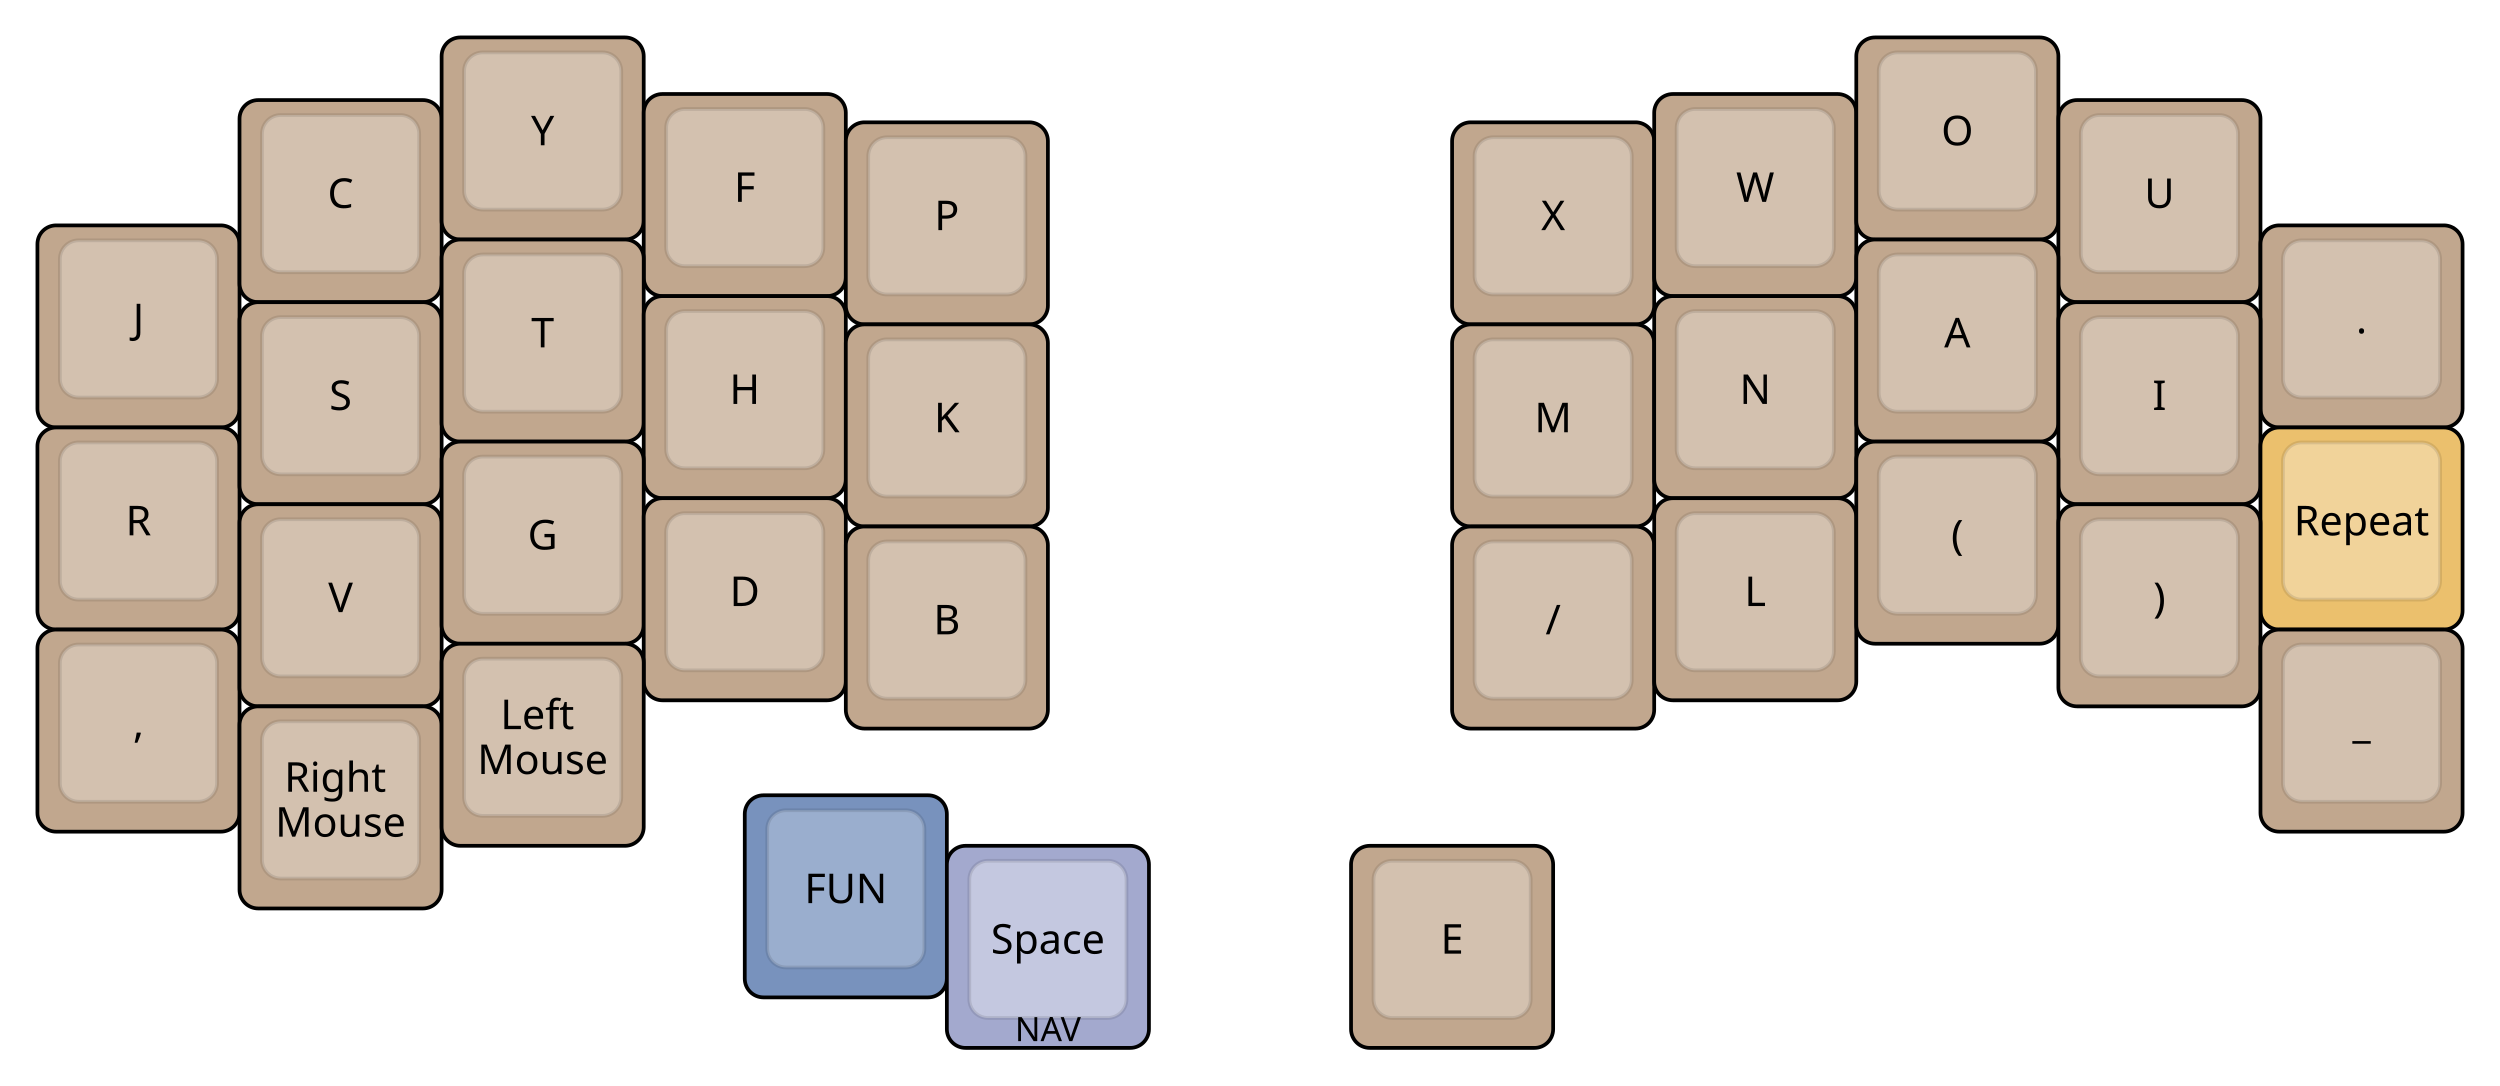
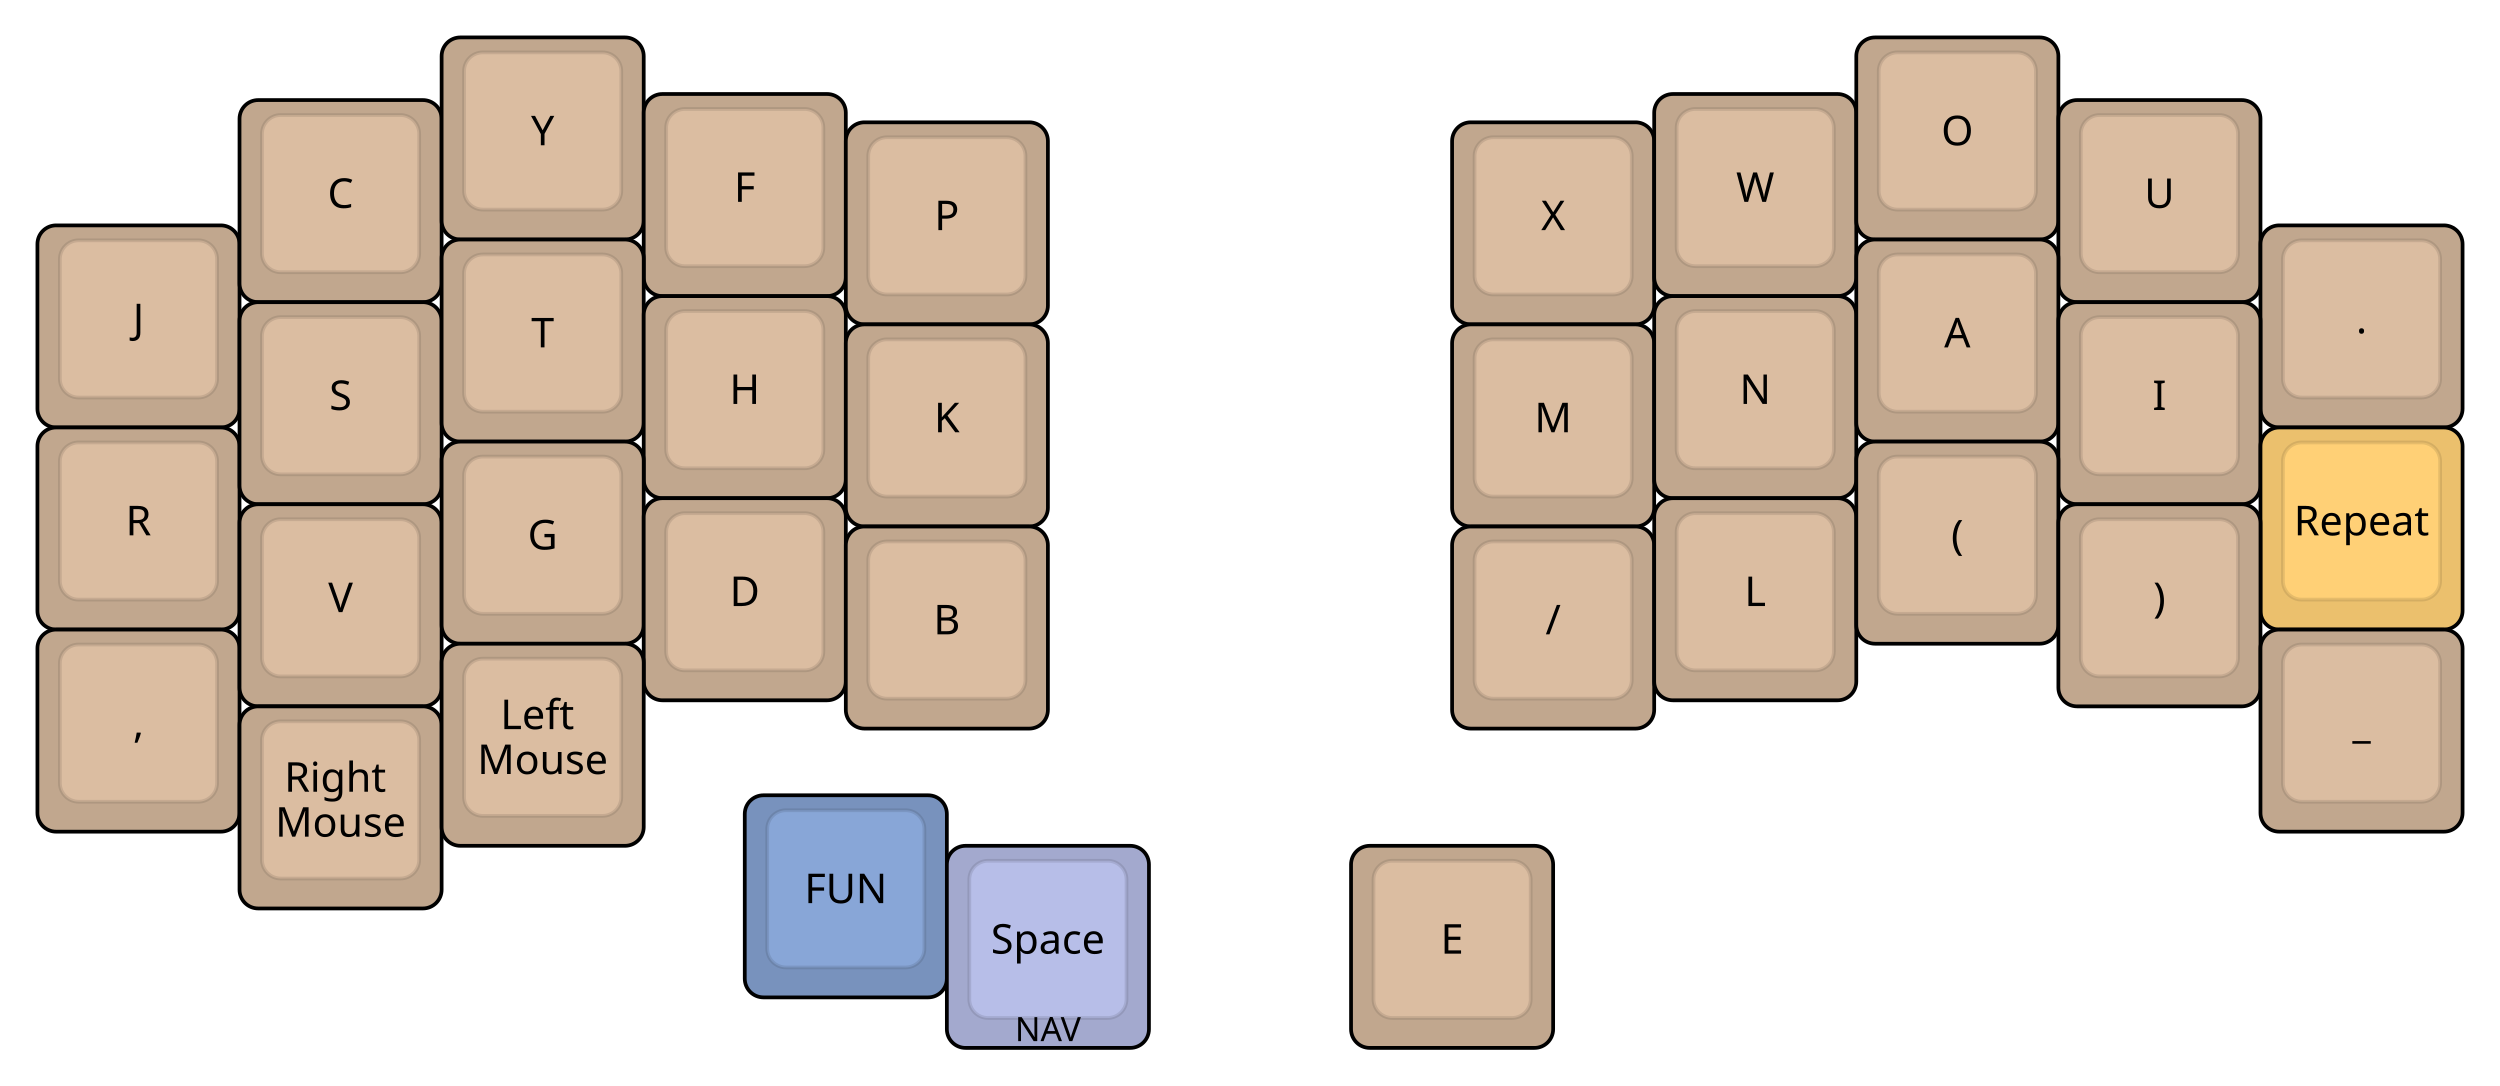
<svg xmlns="http://www.w3.org/2000/svg" width="668px" height="290x" viewBox="0 0 668 290">
  <style type="text/css">
    .keycap .border { stroke: black; stroke-width: 1; }
    .keycap .inner.border { stroke: rgba(0,0,0,.1); }
    .keycap { font-family: sans-serif; font-size: 11px}
    .keycap .sub { font-size: 9px}
  </style>
  <g class="keycap default">
    <rect x="10" y="60.22" width="54" height="54" rx="5" fill="#c1a78e" class="outer border" />
-     <rect x="16" y="64.22" width="42" height="42" rx="5" fill="#d3c1af" class="inner border" />
+     <rect x="16" y="64.22" width="42" height="42" rx="5" fill="#dbbda1" class="inner border" />
    <text x="37" y="85.22" text-anchor="middle" dominant-baseline="middle" class="main">
      <tspan x="37" dy="0">J</tspan>
    </text>
  </g>
  <g class="keycap default">
    <rect x="64" y="26.74" width="54" height="54" rx="5" fill="#c1a78e" class="outer border" />
-     <rect x="70" y="30.74" width="42" height="42" rx="5" fill="#d3c1af" class="inner border" />
+     <rect x="70" y="30.74" width="42" height="42" rx="5" fill="#dbbda1" class="inner border" />
    <text x="91" y="51.74" text-anchor="middle" dominant-baseline="middle" class="main">
      <tspan x="91" dy="0">C</tspan>
    </text>
  </g>
  <g class="keycap default">
    <rect x="118" y="10" width="54" height="54" rx="5" fill="#c1a78e" class="outer border" />
-     <rect x="124" y="14" width="42" height="42" rx="5" fill="#d3c1af" class="inner border" />
+     <rect x="124" y="14" width="42" height="42" rx="5" fill="#dbbda1" class="inner border" />
    <text x="145" y="35" text-anchor="middle" dominant-baseline="middle" class="main">
      <tspan x="145" dy="0">Y</tspan>
    </text>
  </g>
  <g class="keycap default">
    <rect x="172" y="25.12" width="54" height="54" rx="5" fill="#c1a78e" class="outer border" />
-     <rect x="178" y="29.12" width="42" height="42" rx="5" fill="#d3c1af" class="inner border" />
+     <rect x="178" y="29.12" width="42" height="42" rx="5" fill="#dbbda1" class="inner border" />
    <text x="199" y="50.12" text-anchor="middle" dominant-baseline="middle" class="main">
      <tspan x="199" dy="0">F</tspan>
    </text>
  </g>
  <g class="keycap default">
    <rect x="226" y="32.68" width="54" height="54" rx="5" fill="#c1a78e" class="outer border" />
-     <rect x="232" y="36.68" width="42" height="42" rx="5" fill="#d3c1af" class="inner border" />
+     <rect x="232" y="36.68" width="42" height="42" rx="5" fill="#dbbda1" class="inner border" />
    <text x="253" y="57.68" text-anchor="middle" dominant-baseline="middle" class="main">
      <tspan x="253" dy="0">P</tspan>
    </text>
  </g>
  <g class="keycap default">
    <rect x="388" y="32.68" width="54" height="54" rx="5" fill="#c1a78e" class="outer border" />
-     <rect x="394" y="36.68" width="42" height="42" rx="5" fill="#d3c1af" class="inner border" />
+     <rect x="394" y="36.68" width="42" height="42" rx="5" fill="#dbbda1" class="inner border" />
    <text x="415" y="57.68" text-anchor="middle" dominant-baseline="middle" class="main">
      <tspan x="415" dy="0">X</tspan>
    </text>
  </g>
  <g class="keycap default">
    <rect x="442" y="25.12" width="54" height="54" rx="5" fill="#c1a78e" class="outer border" />
-     <rect x="448" y="29.12" width="42" height="42" rx="5" fill="#d3c1af" class="inner border" />
+     <rect x="448" y="29.12" width="42" height="42" rx="5" fill="#dbbda1" class="inner border" />
    <text x="469" y="50.12" text-anchor="middle" dominant-baseline="middle" class="main">
      <tspan x="469" dy="0">W</tspan>
    </text>
  </g>
  <g class="keycap default">
    <rect x="496" y="10" width="54" height="54" rx="5" fill="#c1a78e" class="outer border" />
-     <rect x="502" y="14" width="42" height="42" rx="5" fill="#d3c1af" class="inner border" />
+     <rect x="502" y="14" width="42" height="42" rx="5" fill="#dbbda1" class="inner border" />
    <text x="523" y="35" text-anchor="middle" dominant-baseline="middle" class="main">
      <tspan x="523" dy="0">O</tspan>
    </text>
  </g>
  <g class="keycap default">
    <rect x="550" y="26.74" width="54" height="54" rx="5" fill="#c1a78e" class="outer border" />
-     <rect x="556" y="30.74" width="42" height="42" rx="5" fill="#d3c1af" class="inner border" />
+     <rect x="556" y="30.74" width="42" height="42" rx="5" fill="#dbbda1" class="inner border" />
    <text x="577" y="51.74" text-anchor="middle" dominant-baseline="middle" class="main">
      <tspan x="577" dy="0">U</tspan>
    </text>
  </g>
  <g class="keycap default">
    <rect x="604" y="60.22" width="54" height="54" rx="5" fill="#c1a78e" class="outer border" />
-     <rect x="610" y="64.22" width="42" height="42" rx="5" fill="#d3c1af" class="inner border" />
+     <rect x="610" y="64.22" width="42" height="42" rx="5" fill="#dbbda1" class="inner border" />
    <text x="631" y="85.22" text-anchor="middle" dominant-baseline="middle" class="main">
      <tspan x="631" dy="0">.</tspan>
    </text>
  </g>
  <g class="keycap default">
    <rect x="10" y="114.22" width="54" height="54" rx="5" fill="#c1a78e" class="outer border" />
-     <rect x="16" y="118.22" width="42" height="42" rx="5" fill="#d3c1af" class="inner border" />
+     <rect x="16" y="118.22" width="42" height="42" rx="5" fill="#dbbda1" class="inner border" />
    <text x="37" y="139.22" text-anchor="middle" dominant-baseline="middle" class="main">
      <tspan x="37" dy="0">R</tspan>
    </text>
  </g>
  <g class="keycap default">
    <rect x="64" y="80.74" width="54" height="54" rx="5" fill="#c1a78e" class="outer border" />
-     <rect x="70" y="84.74" width="42" height="42" rx="5" fill="#d3c1af" class="inner border" />
+     <rect x="70" y="84.74" width="42" height="42" rx="5" fill="#dbbda1" class="inner border" />
    <text x="91" y="105.74" text-anchor="middle" dominant-baseline="middle" class="main">
      <tspan x="91" dy="0">S</tspan>
    </text>
  </g>
  <g class="keycap default">
    <rect x="118" y="64" width="54" height="54" rx="5" fill="#c1a78e" class="outer border" />
-     <rect x="124" y="68" width="42" height="42" rx="5" fill="#d3c1af" class="inner border" />
+     <rect x="124" y="68" width="42" height="42" rx="5" fill="#dbbda1" class="inner border" />
    <text x="145" y="89" text-anchor="middle" dominant-baseline="middle" class="main">
      <tspan x="145" dy="0">T</tspan>
    </text>
  </g>
  <g class="keycap default">
    <rect x="172" y="79.12" width="54" height="54" rx="5" fill="#c1a78e" class="outer border" />
-     <rect x="178" y="83.12" width="42" height="42" rx="5" fill="#d3c1af" class="inner border" />
+     <rect x="178" y="83.12" width="42" height="42" rx="5" fill="#dbbda1" class="inner border" />
    <text x="199" y="104.12" text-anchor="middle" dominant-baseline="middle" class="main">
      <tspan x="199" dy="0">H</tspan>
    </text>
  </g>
  <g class="keycap default">
    <rect x="226" y="86.68" width="54" height="54" rx="5" fill="#c1a78e" class="outer border" />
-     <rect x="232" y="90.68" width="42" height="42" rx="5" fill="#d3c1af" class="inner border" />
+     <rect x="232" y="90.68" width="42" height="42" rx="5" fill="#dbbda1" class="inner border" />
    <text x="253" y="111.68" text-anchor="middle" dominant-baseline="middle" class="main">
      <tspan x="253" dy="0">K</tspan>
    </text>
  </g>
  <g class="keycap default">
    <rect x="388" y="86.68" width="54" height="54" rx="5" fill="#c1a78e" class="outer border" />
-     <rect x="394" y="90.68" width="42" height="42" rx="5" fill="#d3c1af" class="inner border" />
+     <rect x="394" y="90.68" width="42" height="42" rx="5" fill="#dbbda1" class="inner border" />
    <text x="415" y="111.68" text-anchor="middle" dominant-baseline="middle" class="main">
      <tspan x="415" dy="0">M</tspan>
    </text>
  </g>
  <g class="keycap default">
    <rect x="442" y="79.12" width="54" height="54" rx="5" fill="#c1a78e" class="outer border" />
-     <rect x="448" y="83.12" width="42" height="42" rx="5" fill="#d3c1af" class="inner border" />
+     <rect x="448" y="83.12" width="42" height="42" rx="5" fill="#dbbda1" class="inner border" />
    <text x="469" y="104.12" text-anchor="middle" dominant-baseline="middle" class="main">
      <tspan x="469" dy="0">N</tspan>
    </text>
  </g>
  <g class="keycap default">
    <rect x="496" y="64" width="54" height="54" rx="5" fill="#c1a78e" class="outer border" />
-     <rect x="502" y="68" width="42" height="42" rx="5" fill="#d3c1af" class="inner border" />
+     <rect x="502" y="68" width="42" height="42" rx="5" fill="#dbbda1" class="inner border" />
    <text x="523" y="89" text-anchor="middle" dominant-baseline="middle" class="main">
      <tspan x="523" dy="0">A</tspan>
    </text>
  </g>
  <g class="keycap default">
    <rect x="550" y="80.74" width="54" height="54" rx="5" fill="#c1a78e" class="outer border" />
-     <rect x="556" y="84.74" width="42" height="42" rx="5" fill="#d3c1af" class="inner border" />
+     <rect x="556" y="84.74" width="42" height="42" rx="5" fill="#dbbda1" class="inner border" />
    <text x="577" y="105.74" text-anchor="middle" dominant-baseline="middle" class="main">
      <tspan x="577" dy="0">I</tspan>
    </text>
  </g>
  <g class="keycap special">
    <rect x="604" y="114.22" width="54" height="54" rx="5" fill="#ebc06d" class="outer border" />
-     <rect x="610" y="118.22" width="42" height="42" rx="5" fill="#f1d39a" class="inner border" />
+     <rect x="610" y="118.22" width="42" height="42" rx="5" fill="#ffd076" class="inner border" />
    <text x="631" y="139.22" text-anchor="middle" dominant-baseline="middle" class="main">
      <tspan x="631" dy="0">Repeat</tspan>
    </text>
  </g>
  <g class="keycap default">
    <rect x="10" y="168.22" width="54" height="54" rx="5" fill="#c1a78e" class="outer border" />
-     <rect x="16" y="172.22" width="42" height="42" rx="5" fill="#d3c1af" class="inner border" />
+     <rect x="16" y="172.22" width="42" height="42" rx="5" fill="#dbbda1" class="inner border" />
    <text x="37" y="193.22" text-anchor="middle" dominant-baseline="middle" class="main">
      <tspan x="37" dy="0">,</tspan>
    </text>
  </g>
  <g class="keycap default">
    <rect x="64" y="134.74" width="54" height="54" rx="5" fill="#c1a78e" class="outer border" />
-     <rect x="70" y="138.74" width="42" height="42" rx="5" fill="#d3c1af" class="inner border" />
+     <rect x="70" y="138.74" width="42" height="42" rx="5" fill="#dbbda1" class="inner border" />
    <text x="91" y="159.74" text-anchor="middle" dominant-baseline="middle" class="main">
      <tspan x="91" dy="0">V</tspan>
    </text>
  </g>
  <g class="keycap default">
    <rect x="118" y="118" width="54" height="54" rx="5" fill="#c1a78e" class="outer border" />
-     <rect x="124" y="122" width="42" height="42" rx="5" fill="#d3c1af" class="inner border" />
+     <rect x="124" y="122" width="42" height="42" rx="5" fill="#dbbda1" class="inner border" />
    <text x="145" y="143" text-anchor="middle" dominant-baseline="middle" class="main">
      <tspan x="145" dy="0">G</tspan>
    </text>
  </g>
  <g class="keycap default">
    <rect x="172" y="133.12" width="54" height="54" rx="5" fill="#c1a78e" class="outer border" />
-     <rect x="178" y="137.12" width="42" height="42" rx="5" fill="#d3c1af" class="inner border" />
+     <rect x="178" y="137.12" width="42" height="42" rx="5" fill="#dbbda1" class="inner border" />
    <text x="199" y="158.12" text-anchor="middle" dominant-baseline="middle" class="main">
      <tspan x="199" dy="0">D</tspan>
    </text>
  </g>
  <g class="keycap default">
    <rect x="226" y="140.68" width="54" height="54" rx="5" fill="#c1a78e" class="outer border" />
-     <rect x="232" y="144.68" width="42" height="42" rx="5" fill="#d3c1af" class="inner border" />
+     <rect x="232" y="144.68" width="42" height="42" rx="5" fill="#dbbda1" class="inner border" />
    <text x="253" y="165.68" text-anchor="middle" dominant-baseline="middle" class="main">
      <tspan x="253" dy="0">B</tspan>
    </text>
  </g>
  <g class="keycap default">
    <rect x="388" y="140.68" width="54" height="54" rx="5" fill="#c1a78e" class="outer border" />
-     <rect x="394" y="144.68" width="42" height="42" rx="5" fill="#d3c1af" class="inner border" />
+     <rect x="394" y="144.68" width="42" height="42" rx="5" fill="#dbbda1" class="inner border" />
    <text x="415" y="165.68" text-anchor="middle" dominant-baseline="middle" class="main">
      <tspan x="415" dy="0">/</tspan>
    </text>
  </g>
  <g class="keycap default">
    <rect x="442" y="133.12" width="54" height="54" rx="5" fill="#c1a78e" class="outer border" />
-     <rect x="448" y="137.12" width="42" height="42" rx="5" fill="#d3c1af" class="inner border" />
+     <rect x="448" y="137.12" width="42" height="42" rx="5" fill="#dbbda1" class="inner border" />
    <text x="469" y="158.12" text-anchor="middle" dominant-baseline="middle" class="main">
      <tspan x="469" dy="0">L</tspan>
    </text>
  </g>
  <g class="keycap default">
    <rect x="496" y="118" width="54" height="54" rx="5" fill="#c1a78e" class="outer border" />
-     <rect x="502" y="122" width="42" height="42" rx="5" fill="#d3c1af" class="inner border" />
+     <rect x="502" y="122" width="42" height="42" rx="5" fill="#dbbda1" class="inner border" />
    <text x="523" y="143" text-anchor="middle" dominant-baseline="middle" class="main">
      <tspan x="523" dy="0">(</tspan>
    </text>
  </g>
  <g class="keycap default">
    <rect x="550" y="134.74" width="54" height="54" rx="5" fill="#c1a78e" class="outer border" />
-     <rect x="556" y="138.74" width="42" height="42" rx="5" fill="#d3c1af" class="inner border" />
+     <rect x="556" y="138.74" width="42" height="42" rx="5" fill="#dbbda1" class="inner border" />
    <text x="577" y="159.74" text-anchor="middle" dominant-baseline="middle" class="main">
      <tspan x="577" dy="0">)</tspan>
    </text>
  </g>
  <g class="keycap default">
    <rect x="604" y="168.22" width="54" height="54" rx="5" fill="#c1a78e" class="outer border" />
-     <rect x="610" y="172.22" width="42" height="42" rx="5" fill="#d3c1af" class="inner border" />
+     <rect x="610" y="172.22" width="42" height="42" rx="5" fill="#dbbda1" class="inner border" />
    <text x="631" y="193.22" text-anchor="middle" dominant-baseline="middle" class="main">
      <tspan x="631" dy="0">_</tspan>
    </text>
  </g>
  <g class="keycap default">
    <rect x="64" y="188.74" width="54" height="54" rx="5" fill="#c1a78e" class="outer border" />
-     <rect x="70" y="192.74" width="42" height="42" rx="5" fill="#d3c1af" class="inner border" />
+     <rect x="70" y="192.74" width="42" height="42" rx="5" fill="#dbbda1" class="inner border" />
    <text x="91" y="207.74" text-anchor="middle" dominant-baseline="middle" class="main">
      <tspan x="91" dy="0">Right</tspan>
      <tspan x="91" dy="12">Mouse</tspan>
    </text>
  </g>
  <g class="keycap default">
    <rect x="118" y="172" width="54" height="54" rx="5" fill="#c1a78e" class="outer border" />
-     <rect x="124" y="176" width="42" height="42" rx="5" fill="#d3c1af" class="inner border" />
+     <rect x="124" y="176" width="42" height="42" rx="5" fill="#dbbda1" class="inner border" />
    <text x="145" y="191" text-anchor="middle" dominant-baseline="middle" class="main">
      <tspan x="145" dy="0">Left</tspan>
      <tspan x="145" dy="12">Mouse</tspan>
    </text>
  </g>
  <g class="keycap layer1">
    <rect x="199" y="212.5" width="54" height="54" rx="5" fill="#7892bd" class="outer border" />
-     <rect x="205" y="216.5" width="42" height="42" rx="5" fill="#9aaece" class="inner border" />
+     <rect x="205" y="216.5" width="42" height="42" rx="5" fill="#88a6d7" class="inner border" />
    <text x="226" y="237.5" text-anchor="middle" dominant-baseline="middle" class="main">
      <tspan x="226" dy="0">FUN</tspan>
    </text>
  </g>
  <g class="keycap layer_down">
    <rect x="253" y="226" width="54" height="54" rx="5" fill="#a3a9ce" class="outer border" />
-     <rect x="259" y="230" width="42" height="42" rx="5" fill="#c4c8e0" class="inner border" />
+     <rect x="259" y="230" width="42" height="42" rx="5" fill="#b7bee8" class="inner border" />
    <text x="280" y="251" text-anchor="middle" dominant-baseline="middle" class="main">
      <tspan x="280" dy="0">Space</tspan>
    </text>
    <text x="280" y="278.2" text-anchor="middle" class="sub">NAV</text>
  </g>
  <g class="keycap default">
    <rect x="361" y="226" width="54" height="54" rx="5" fill="#c1a78e" class="outer border" />
-     <rect x="367" y="230" width="42" height="42" rx="5" fill="#d3c1af" class="inner border" />
+     <rect x="367" y="230" width="42" height="42" rx="5" fill="#dbbda1" class="inner border" />
    <text x="388" y="251" text-anchor="middle" dominant-baseline="middle" class="main">
      <tspan x="388" dy="0">E</tspan>
    </text>
  </g>
</svg>
